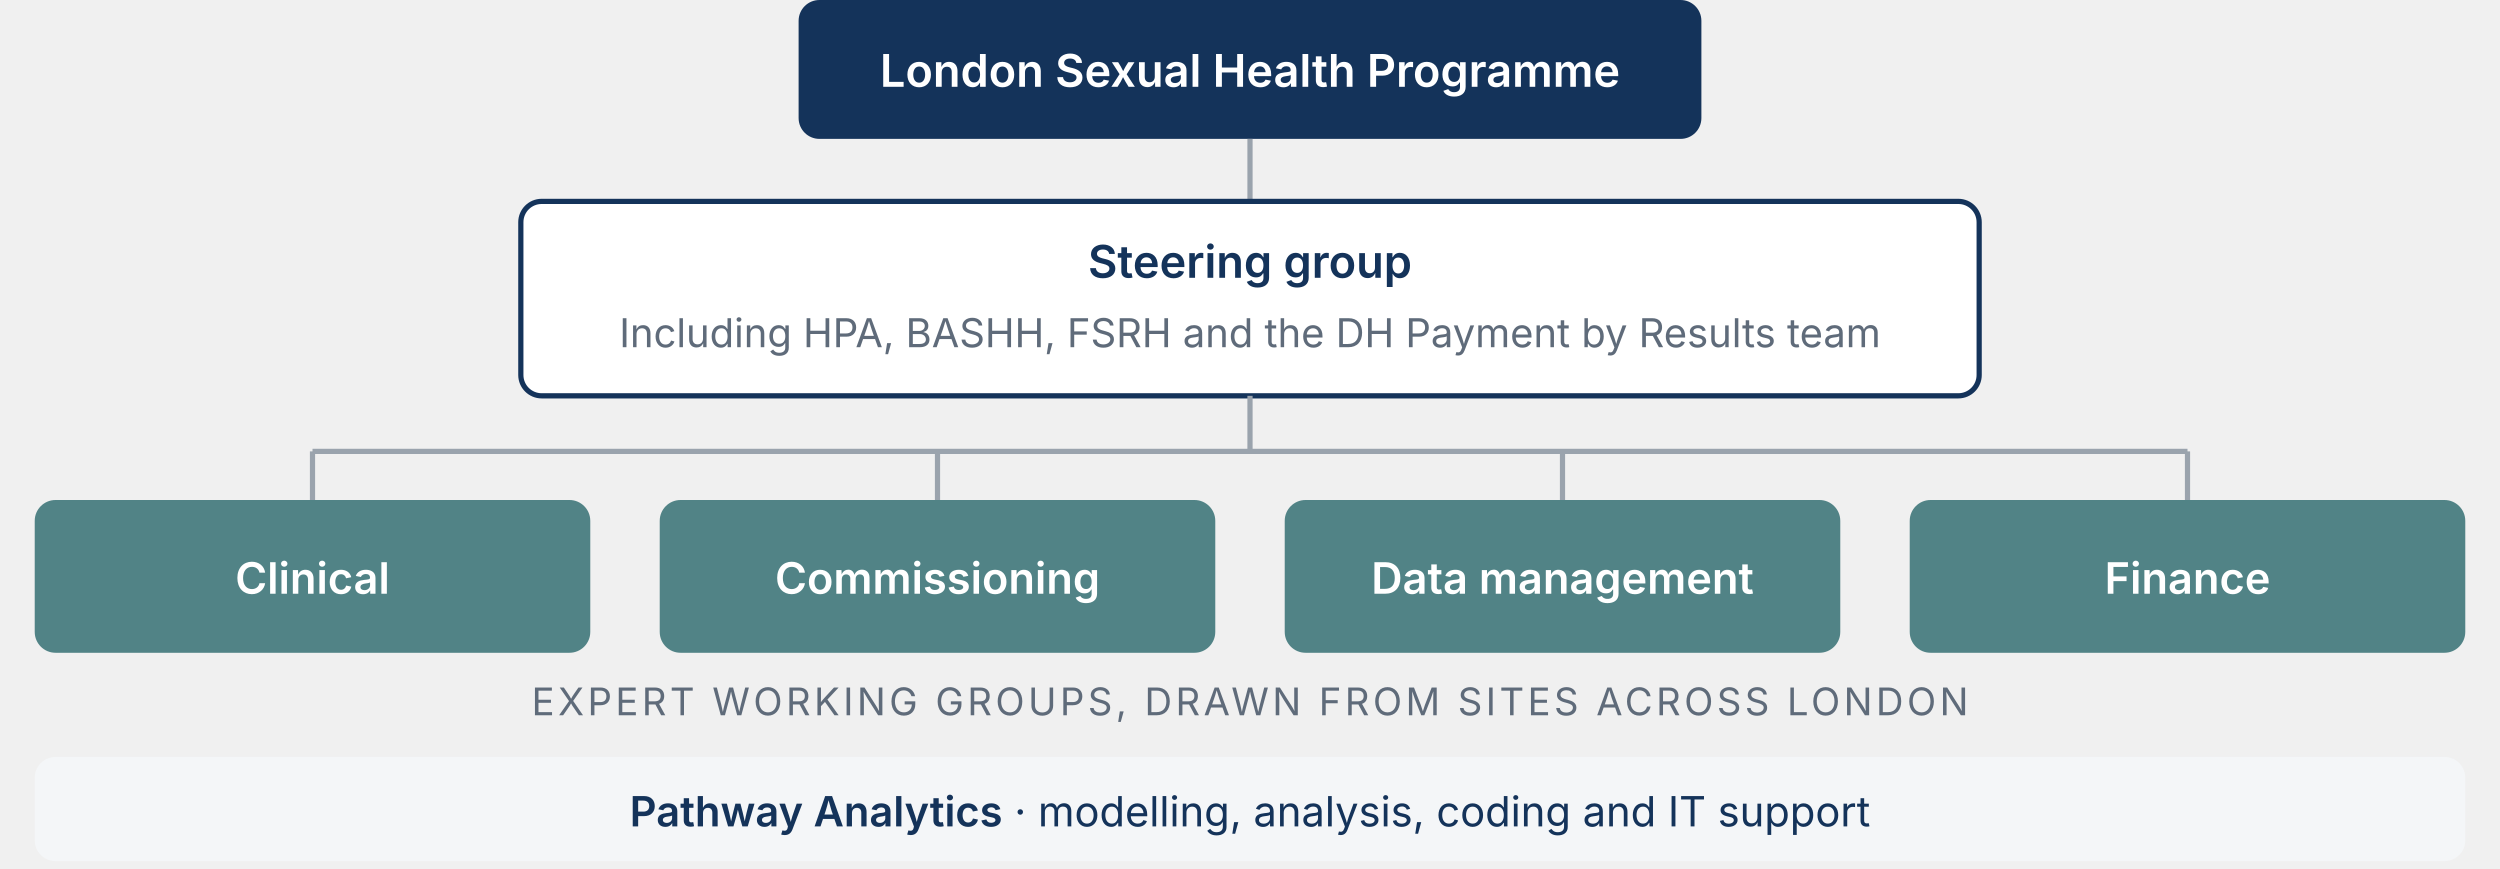
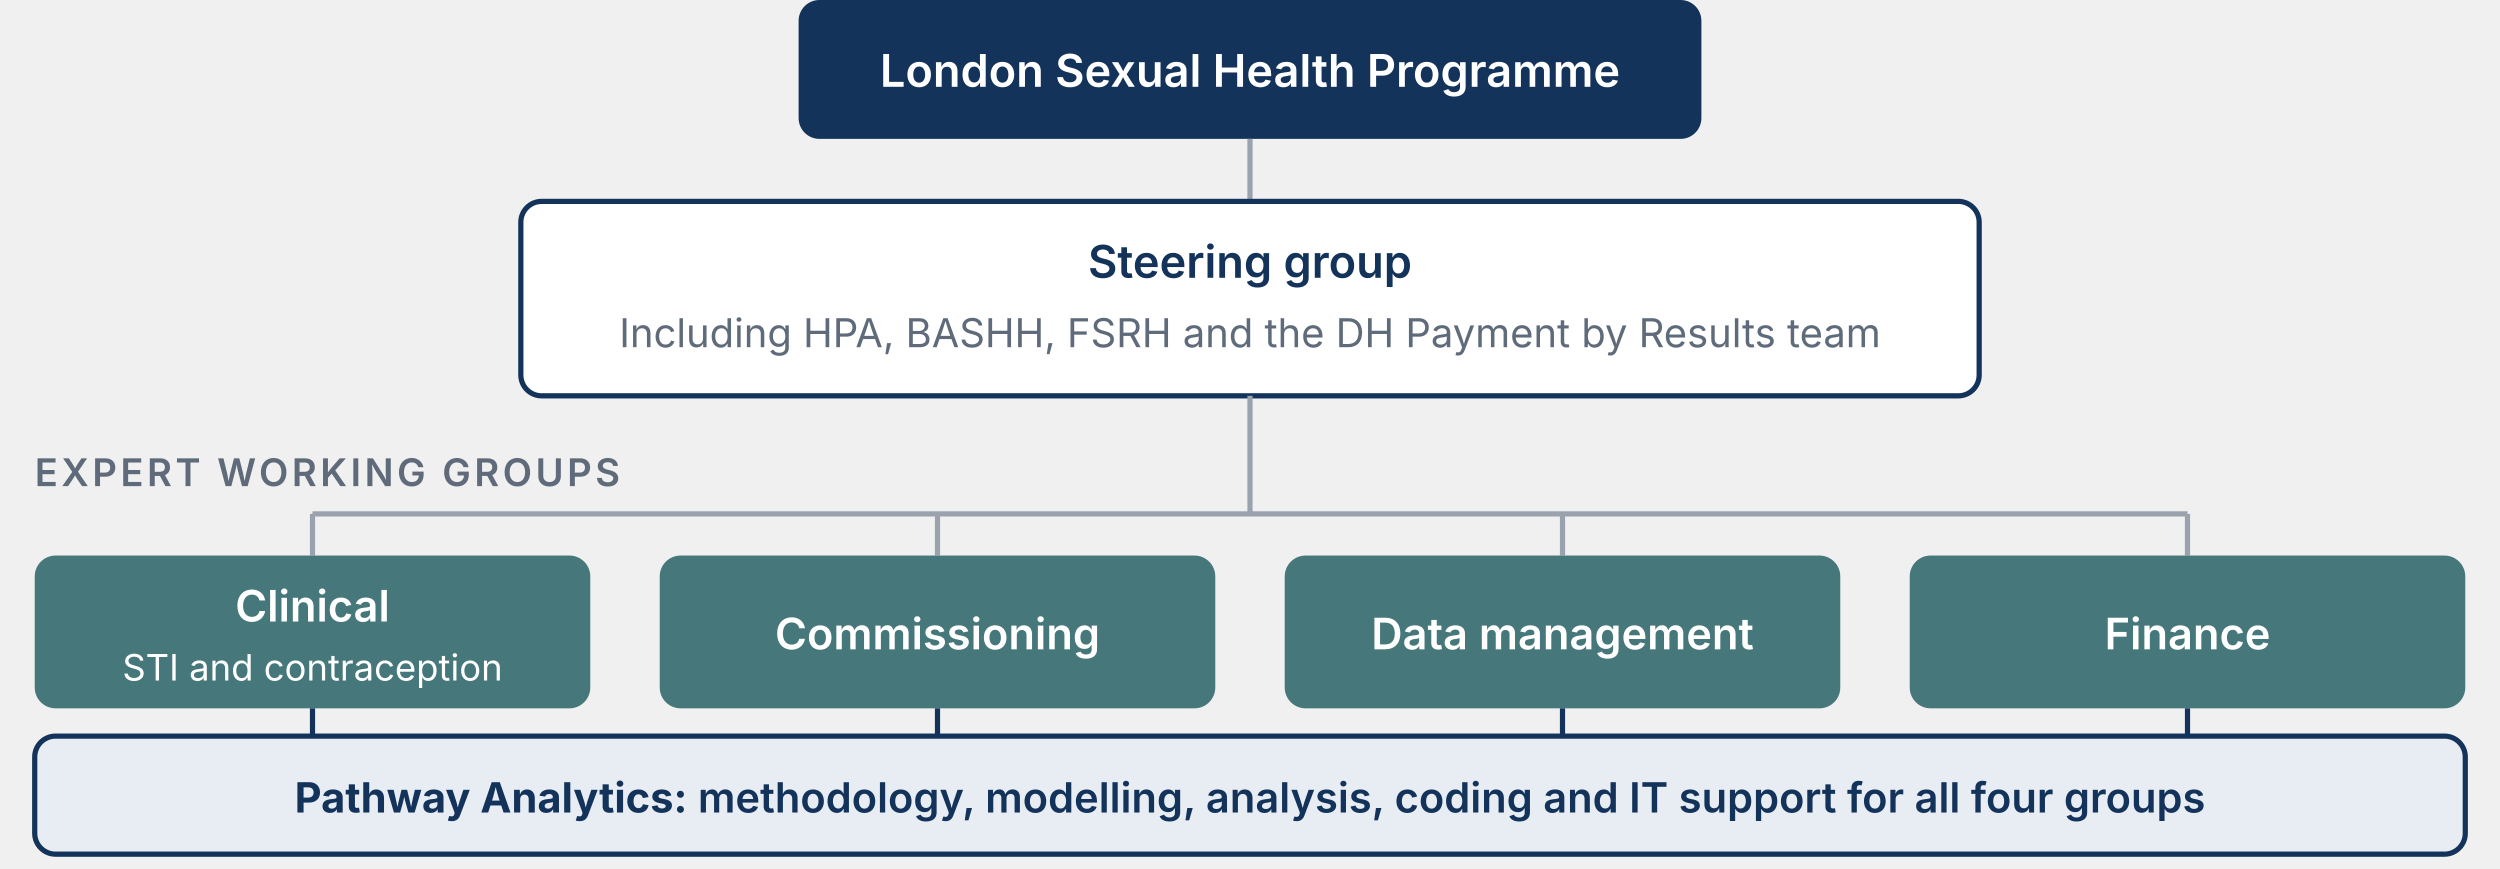
<svg xmlns="http://www.w3.org/2000/svg" viewBox="0 0 720 250" font-family="Inter, -apple-system, Segoe UI, Roboto, sans-serif">
  <rect x="230" y="0" width="260" height="40" rx="6" fill="#14335a" />
  <text x="360" y="25" font-size="13" fill="#fff" text-anchor="middle" font-weight="600">London Sexual Health Programme</text>
  <line x1="360" y1="40" x2="360" y2="58" stroke="#9aa3ad" stroke-width="1.5" />
  <rect x="150" y="58" width="420" height="56" rx="6" fill="#fff" stroke="#14335a" stroke-width="1.5" />
  <text x="360" y="80" font-size="13" fill="#14335a" text-anchor="middle" font-weight="600">Steering group</text>
  <text x="360" y="100" font-size="11.5" fill="#5f6b7a" text-anchor="middle">Including HPA, BASHH, FSRH and the DH Payment by Results team</text>
-   <line x1="360" y1="114" x2="360" y2="130" stroke="#9aa3ad" stroke-width="1.5" />
-   <line x1="90" y1="130" x2="630" y2="130" stroke="#9aa3ad" stroke-width="1.5" />
+   <line x1="360" y1="114" x2="360" y2="148" stroke="#9aa3ad" stroke-width="1.5" />
+   <text x="10" y="140" font-size="11" fill="#5f6b7a" font-weight="600" letter-spacing="1">EXPERT WORKING GROUPS</text>
+   <line x1="90" y1="148" x2="630" y2="148" stroke="#9aa3ad" stroke-width="1.5" />
  <g font-size="12.5" text-anchor="middle" font-weight="600" fill="#fff">
-     <line x1="90" y1="130" x2="90" y2="144" stroke="#9aa3ad" stroke-width="1.5" />
-     <rect x="10" y="144" width="160" height="44" rx="6" fill="#518386" />
-     <text x="90" y="171">Clinical</text>
-     <line x1="270" y1="130" x2="270" y2="144" stroke="#9aa3ad" stroke-width="1.5" />
-     <rect x="190" y="144" width="160" height="44" rx="6" fill="#518386" />
-     <text x="270" y="171">Commissioning</text>
-     <line x1="450" y1="130" x2="450" y2="144" stroke="#9aa3ad" stroke-width="1.5" />
-     <rect x="370" y="144" width="160" height="44" rx="6" fill="#518386" />
-     <text x="450" y="171">Data management</text>
-     <line x1="630" y1="130" x2="630" y2="144" stroke="#9aa3ad" stroke-width="1.5" />
-     <rect x="550" y="144" width="160" height="44" rx="6" fill="#518386" />
-     <text x="630" y="171">Finance</text>
+     <line x1="90" y1="148" x2="90" y2="160" stroke="#9aa3ad" stroke-width="1.5" />
+     <rect x="10" y="160" width="160" height="44" rx="6" fill="#46777a" />
+     <text x="90" y="179">Clinical</text>
+     <text x="90" y="196" font-size="10.5" font-weight="400">STI and contraception</text>
+     <line x1="270" y1="148" x2="270" y2="160" stroke="#9aa3ad" stroke-width="1.5" />
+     <rect x="190" y="160" width="160" height="44" rx="6" fill="#46777a" />
+     <text x="270" y="187">Commissioning</text>
+     <line x1="450" y1="148" x2="450" y2="160" stroke="#9aa3ad" stroke-width="1.5" />
+     <rect x="370" y="160" width="160" height="44" rx="6" fill="#46777a" />
+     <text x="450" y="187">Data management</text>
+     <line x1="630" y1="148" x2="630" y2="160" stroke="#9aa3ad" stroke-width="1.5" />
+     <rect x="550" y="160" width="160" height="44" rx="6" fill="#46777a" />
+     <text x="630" y="187">Finance</text>
  </g>
-   <text x="360" y="206" font-size="11" fill="#5f6b7a" text-anchor="middle" letter-spacing="1">EXPERT WORKING GROUPS, DRAWN FROM SITES ACROSS LONDON</text>
-   <rect x="10" y="218" width="700" height="30" rx="6" fill="#f4f6f8" />
-   <text x="360" y="238" font-size="12" fill="#14335a" text-anchor="middle">
-     <tspan font-weight="600">Pathway Analytics</tspan> · modelling, analysis, coding and IT support</text>
+   <g stroke="#14335a" stroke-width="1.5">
+     <line x1="90" y1="204" x2="90" y2="212" />
+     <line x1="270" y1="204" x2="270" y2="212" />
+     <line x1="450" y1="204" x2="450" y2="212" />
+     <line x1="630" y1="204" x2="630" y2="212" />
+   </g>
+   <rect x="10" y="212" width="700" height="34" rx="6" fill="#e8edf3" stroke="#14335a" stroke-width="1.5" />
+   <text x="360" y="234" font-size="12" fill="#14335a" text-anchor="middle" font-weight="600">
+     <tspan font-weight="700">Pathway Analytics:</tspan> methodology, modelling, analysis, coding and IT support for all four groups</text>
</svg>
